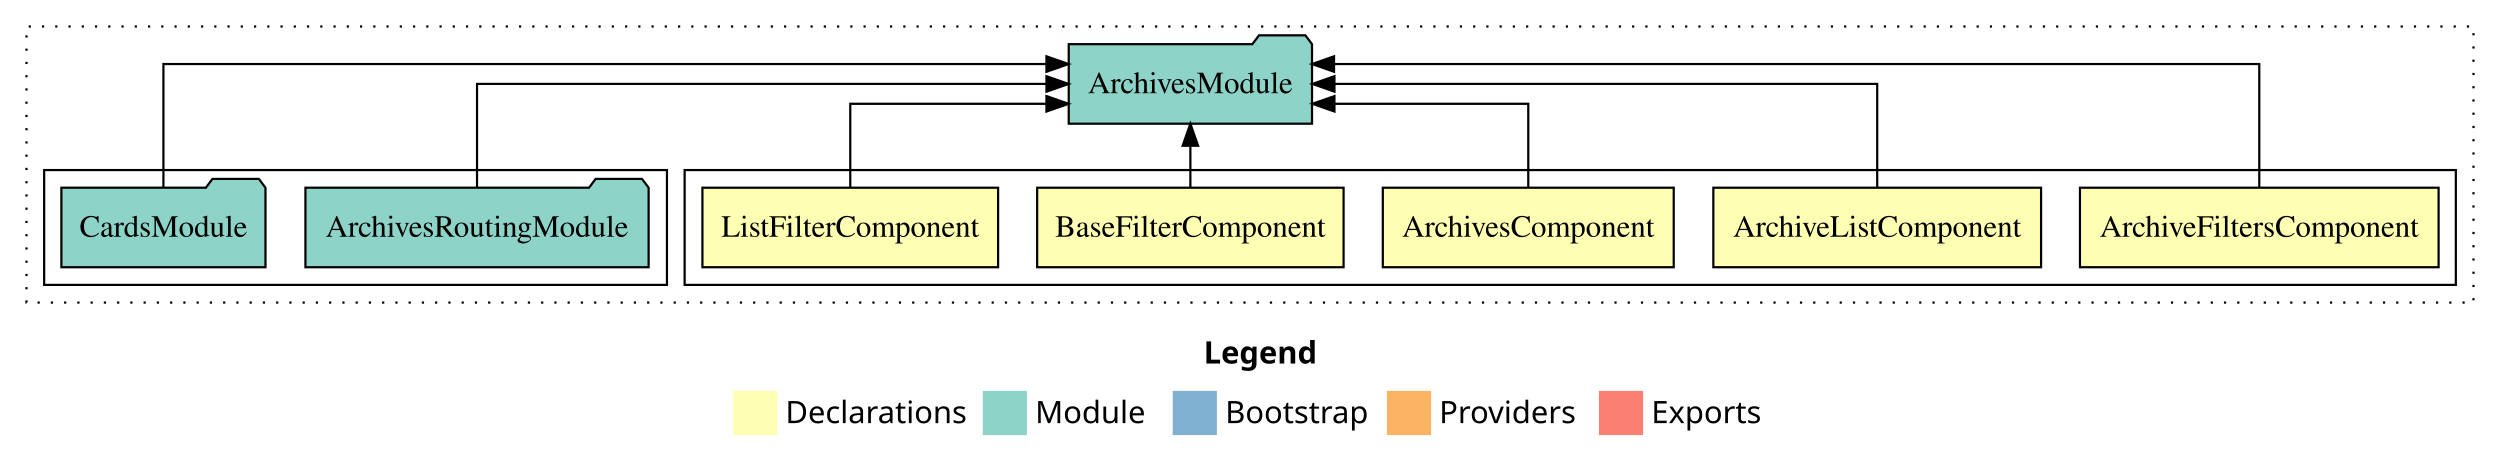
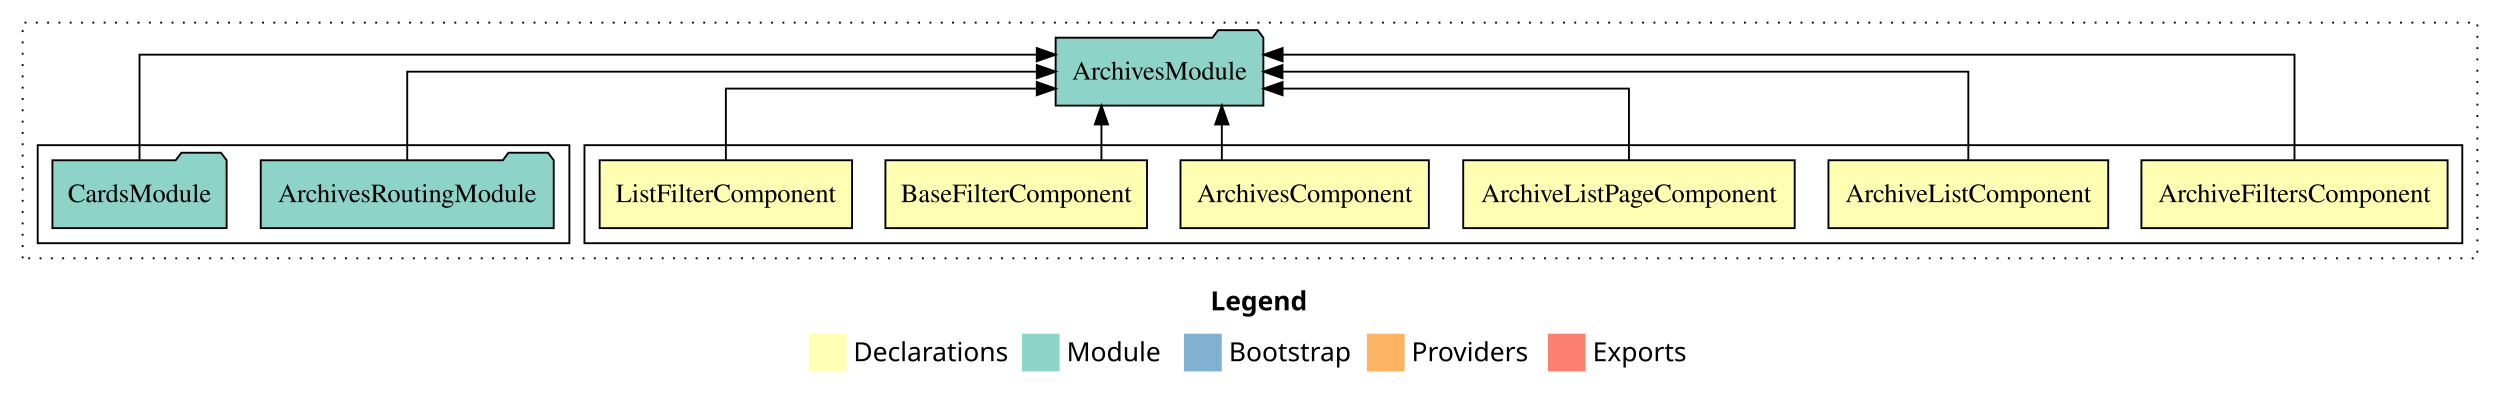
- <svg xmlns="http://www.w3.org/2000/svg" width="1132pt" height="211pt" viewBox="0.00 0.00 1132.00 211.00">
+ <svg xmlns="http://www.w3.org/2000/svg" width="1326pt" height="211pt" viewBox="0.00 0.00 1326.00 211.00">
  <g id="graph0" class="graph" transform="scale(1 1) rotate(0) translate(4 207)">
-     <polygon fill="#ffffff" stroke="transparent" points="-4,4 -4,-207 1128,-207 1128,4 -4,4" />
-     <text text-anchor="start" x="541.009" y="-42.4" font-family="sans-serif" font-weight="bold" font-size="14.00" fill="#000000">Legend</text>
-     <polygon fill="#ffffb3" stroke="transparent" points="328,-10 328,-30 348,-30 348,-10 328,-10" />
-     <text text-anchor="start" x="351.629" y="-15.4" font-family="sans-serif" font-size="14.00" fill="#000000">  Declarations</text>
-     <polygon fill="#8dd3c7" stroke="transparent" points="441,-10 441,-30 461,-30 461,-10 441,-10" />
-     <text text-anchor="start" x="464.725" y="-15.4" font-family="sans-serif" font-size="14.00" fill="#000000">  Module</text>
-     <polygon fill="#80b1d3" stroke="transparent" points="527,-10 527,-30 547,-30 547,-10 527,-10" />
-     <text text-anchor="start" x="550.781" y="-15.4" font-family="sans-serif" font-size="14.00" fill="#000000">  Bootstrap</text>
-     <polygon fill="#fdb462" stroke="transparent" points="624,-10 624,-30 644,-30 644,-10 624,-10" />
-     <text text-anchor="start" x="647.673" y="-15.4" font-family="sans-serif" font-size="14.00" fill="#000000">  Providers</text>
-     <polygon fill="#fb8072" stroke="transparent" points="720,-10 720,-30 740,-30 740,-10 720,-10" />
-     <text text-anchor="start" x="743.726" y="-15.4" font-family="sans-serif" font-size="14.00" fill="#000000">  Exports</text>
+     <polygon fill="#ffffff" stroke="transparent" points="-4,4 -4,-207 1322,-207 1322,4 -4,4" />
+     <text text-anchor="start" x="638.009" y="-42.4" font-family="sans-serif" font-weight="bold" font-size="14.00" fill="#000000">Legend</text>
+     <polygon fill="#ffffb3" stroke="transparent" points="425,-10 425,-30 445,-30 445,-10 425,-10" />
+     <text text-anchor="start" x="448.629" y="-15.4" font-family="sans-serif" font-size="14.00" fill="#000000">  Declarations</text>
+     <polygon fill="#8dd3c7" stroke="transparent" points="538,-10 538,-30 558,-30 558,-10 538,-10" />
+     <text text-anchor="start" x="561.725" y="-15.4" font-family="sans-serif" font-size="14.00" fill="#000000">  Module</text>
+     <polygon fill="#80b1d3" stroke="transparent" points="624,-10 624,-30 644,-30 644,-10 624,-10" />
+     <text text-anchor="start" x="647.781" y="-15.4" font-family="sans-serif" font-size="14.00" fill="#000000">  Bootstrap</text>
+     <polygon fill="#fdb462" stroke="transparent" points="721,-10 721,-30 741,-30 741,-10 721,-10" />
+     <text text-anchor="start" x="744.673" y="-15.4" font-family="sans-serif" font-size="14.00" fill="#000000">  Providers</text>
+     <polygon fill="#fb8072" stroke="transparent" points="817,-10 817,-30 837,-30 837,-10 817,-10" />
+     <text text-anchor="start" x="840.726" y="-15.4" font-family="sans-serif" font-size="14.00" fill="#000000">  Exports</text>
    <g id="clust1" class="cluster">
-       <polygon fill="none" stroke="#000000" stroke-dasharray="1,5" points="8,-70 8,-195 1116,-195 1116,-70 8,-70" />
+       <polygon fill="none" stroke="#000000" stroke-dasharray="1,5" points="8,-70 8,-195 1310,-195 1310,-70 8,-70" />
    </g>
    <g id="clust2" class="cluster">
-       <polygon fill="none" stroke="#000000" points="306,-78 306,-130 1108,-130 1108,-78 306,-78" />
+       <polygon fill="none" stroke="#000000" points="306,-78 306,-130 1302,-130 1302,-78 306,-78" />
    </g>
-     <g id="clust8" class="cluster">
+     <g id="clust9" class="cluster">
      <polygon fill="none" stroke="#000000" points="16,-78 16,-130 298,-130 298,-78 16,-78" />
    </g>
    <g id="node1" class="node">
-       <polygon fill="#ffffb3" stroke="#000000" points="1100.194,-122 937.806,-122 937.806,-86 1100.194,-86 1100.194,-122" />
-       <text text-anchor="middle" x="1019" y="-99.8" font-family="Times,serif" font-size="14.00" fill="#000000">ArchiveFiltersComponent</text>
+       <polygon fill="#ffffb3" stroke="#000000" points="1294.194,-122 1131.806,-122 1131.806,-86 1294.194,-86 1294.194,-122" />
+       <text text-anchor="middle" x="1213" y="-99.8" font-family="Times,serif" font-size="14.00" fill="#000000">ArchiveFiltersComponent</text>
    </g>
-     <g id="node6" class="node">
-       <polygon fill="#8dd3c7" stroke="#000000" points="590.081,-187 587.081,-191 566.081,-191 563.081,-187 479.919,-187 479.919,-151 590.081,-151 590.081,-187" />
-       <text text-anchor="middle" x="535" y="-164.8" font-family="Times,serif" font-size="14.00" fill="#000000">ArchivesModule</text>
+     <g id="node7" class="node">
+       <polygon fill="#8dd3c7" stroke="#000000" points="666.081,-187 663.081,-191 642.081,-191 639.081,-187 555.919,-187 555.919,-151 666.081,-151 666.081,-187" />
+       <text text-anchor="middle" x="611" y="-164.8" font-family="Times,serif" font-size="14.00" fill="#000000">ArchivesModule</text>
    </g>
    <g id="edge1" class="edge">
-       <path fill="none" stroke="#000000" d="M1019,-122.292C1019,-144.206 1019,-178 1019,-178 1019,-178 600.05,-178 600.05,-178" />
-       <polygon fill="#000000" stroke="#000000" points="600.05,-174.5 590.05,-178 600.05,-181.5 600.05,-174.5" />
+       <path fill="none" stroke="#000000" d="M1213,-122.292C1213,-144.206 1213,-178 1213,-178 1213,-178 676.287,-178 676.287,-178" />
+       <polygon fill="#000000" stroke="#000000" points="676.287,-174.5 666.287,-178 676.287,-181.5 676.287,-174.5" />
    </g>
    <g id="node2" class="node">
-       <polygon fill="#ffffb3" stroke="#000000" points="920.198,-122 771.802,-122 771.802,-86 920.198,-86 920.198,-122" />
-       <text text-anchor="middle" x="846" y="-99.8" font-family="Times,serif" font-size="14.00" fill="#000000">ArchiveListComponent</text>
+       <polygon fill="#ffffb3" stroke="#000000" points="1114.198,-122 965.802,-122 965.802,-86 1114.198,-86 1114.198,-122" />
+       <text text-anchor="middle" x="1040" y="-99.8" font-family="Times,serif" font-size="14.00" fill="#000000">ArchiveListComponent</text>
    </g>
    <g id="edge2" class="edge">
-       <path fill="none" stroke="#000000" d="M846,-122.106C846,-141.339 846,-169 846,-169 846,-169 600.242,-169 600.242,-169" />
-       <polygon fill="#000000" stroke="#000000" points="600.242,-165.5 590.242,-169 600.242,-172.5 600.242,-165.5" />
+       <path fill="none" stroke="#000000" d="M1040,-122.106C1040,-141.339 1040,-169 1040,-169 1040,-169 676.206,-169 676.206,-169" />
+       <polygon fill="#000000" stroke="#000000" points="676.206,-165.5 666.206,-169 676.206,-172.5 676.206,-165.5" />
    </g>
    <g id="node3" class="node">
+       <polygon fill="#ffffb3" stroke="#000000" points="947.91,-122 772.09,-122 772.09,-86 947.91,-86 947.91,-122" />
+       <text text-anchor="middle" x="860" y="-99.8" font-family="Times,serif" font-size="14.00" fill="#000000">ArchiveListPageComponent</text>
+     </g>
+     <g id="edge3" class="edge">
+       <path fill="none" stroke="#000000" d="M860,-122.027C860,-138.398 860,-160 860,-160 860,-160 676.261,-160 676.261,-160" />
+       <polygon fill="#000000" stroke="#000000" points="676.261,-156.5 666.261,-160 676.261,-163.5 676.261,-156.5" />
+     </g>
+     <g id="node4" class="node">
      <polygon fill="#ffffb3" stroke="#000000" points="753.864,-122 622.136,-122 622.136,-86 753.864,-86 753.864,-122" />
      <text text-anchor="middle" x="688" y="-99.8" font-family="Times,serif" font-size="14.00" fill="#000000">ArchivesComponent</text>
    </g>
-     <g id="edge3" class="edge">
-       <path fill="none" stroke="#000000" d="M688,-122.027C688,-138.398 688,-160 688,-160 688,-160 600.236,-160 600.236,-160" />
-       <polygon fill="#000000" stroke="#000000" points="600.236,-156.5 590.236,-160 600.236,-163.5 600.236,-156.5" />
+     <g id="edge4" class="edge">
+       <path fill="none" stroke="#000000" d="M644.054,-122.106C644.054,-122.106 644.054,-140.991 644.054,-140.991" />
+       <polygon fill="#000000" stroke="#000000" points="640.554,-140.991 644.054,-150.991 647.554,-140.991 640.554,-140.991" />
    </g>
-     <g id="node4" class="node">
+     <g id="node5" class="node">
      <polygon fill="#ffffb3" stroke="#000000" points="604.372,-122 465.627,-122 465.627,-86 604.372,-86 604.372,-122" />
      <text text-anchor="middle" x="535" y="-99.8" font-family="Times,serif" font-size="14.00" fill="#000000">BaseFilterComponent</text>
    </g>
-     <g id="edge4" class="edge">
-       <path fill="none" stroke="#000000" d="M535,-122.106C535,-122.106 535,-140.991 535,-140.991" />
-       <polygon fill="#000000" stroke="#000000" points="531.5,-140.991 535,-150.991 538.5,-140.991 531.5,-140.991" />
+     <g id="edge5" class="edge">
+       <path fill="none" stroke="#000000" d="M580.198,-122.106C580.198,-122.106 580.198,-140.991 580.198,-140.991" />
+       <polygon fill="#000000" stroke="#000000" points="576.698,-140.991 580.198,-150.991 583.698,-140.991 576.698,-140.991" />
    </g>
-     <g id="node5" class="node">
+     <g id="node6" class="node">
      <polygon fill="#ffffb3" stroke="#000000" points="447.941,-122 314.059,-122 314.059,-86 447.941,-86 447.941,-122" />
      <text text-anchor="middle" x="381" y="-99.8" font-family="Times,serif" font-size="14.00" fill="#000000">ListFilterComponent</text>
    </g>
-     <g id="edge5" class="edge">
-       <path fill="none" stroke="#000000" d="M381,-122.027C381,-138.398 381,-160 381,-160 381,-160 469.837,-160 469.837,-160" />
-       <polygon fill="#000000" stroke="#000000" points="469.837,-163.5 479.837,-160 469.837,-156.5 469.837,-163.5" />
+     <g id="edge6" class="edge">
+       <path fill="none" stroke="#000000" d="M381,-122.027C381,-138.398 381,-160 381,-160 381,-160 545.909,-160 545.909,-160" />
+       <polygon fill="#000000" stroke="#000000" points="545.909,-163.5 555.909,-160 545.909,-156.5 545.909,-163.5" />
    </g>
-     <g id="node7" class="node">
+     <g id="node8" class="node">
      <polygon fill="#8dd3c7" stroke="#000000" points="289.699,-122 286.699,-126 265.699,-126 262.699,-122 134.301,-122 134.301,-86 289.699,-86 289.699,-122" />
      <text text-anchor="middle" x="212" y="-99.8" font-family="Times,serif" font-size="14.00" fill="#000000">ArchivesRoutingModule</text>
    </g>
-     <g id="edge6" class="edge">
-       <path fill="none" stroke="#000000" d="M212,-122.106C212,-141.339 212,-169 212,-169 212,-169 469.841,-169 469.841,-169" />
-       <polygon fill="#000000" stroke="#000000" points="469.841,-172.5 479.841,-169 469.841,-165.5 469.841,-172.5" />
+     <g id="edge7" class="edge">
+       <path fill="none" stroke="#000000" d="M212,-122.106C212,-141.339 212,-169 212,-169 212,-169 545.94,-169 545.94,-169" />
+       <polygon fill="#000000" stroke="#000000" points="545.94,-172.5 555.94,-169 545.94,-165.5 545.94,-172.5" />
    </g>
-     <g id="node8" class="node">
+     <g id="node9" class="node">
      <polygon fill="#8dd3c7" stroke="#000000" points="116.206,-122 113.206,-126 92.206,-126 89.206,-122 23.794,-122 23.794,-86 116.206,-86 116.206,-122" />
      <text text-anchor="middle" x="70" y="-99.8" font-family="Times,serif" font-size="14.00" fill="#000000">CardsModule</text>
    </g>
-     <g id="edge7" class="edge">
-       <path fill="none" stroke="#000000" d="M70,-122.292C70,-144.206 70,-178 70,-178 70,-178 469.832,-178 469.832,-178" />
-       <polygon fill="#000000" stroke="#000000" points="469.832,-181.5 479.832,-178 469.832,-174.5 469.832,-181.5" />
+     <g id="edge8" class="edge">
+       <path fill="none" stroke="#000000" d="M70,-122.292C70,-144.206 70,-178 70,-178 70,-178 545.898,-178 545.898,-178" />
+       <polygon fill="#000000" stroke="#000000" points="545.898,-181.5 555.898,-178 545.898,-174.5 545.898,-181.5" />
    </g>
  </g>
</svg>
